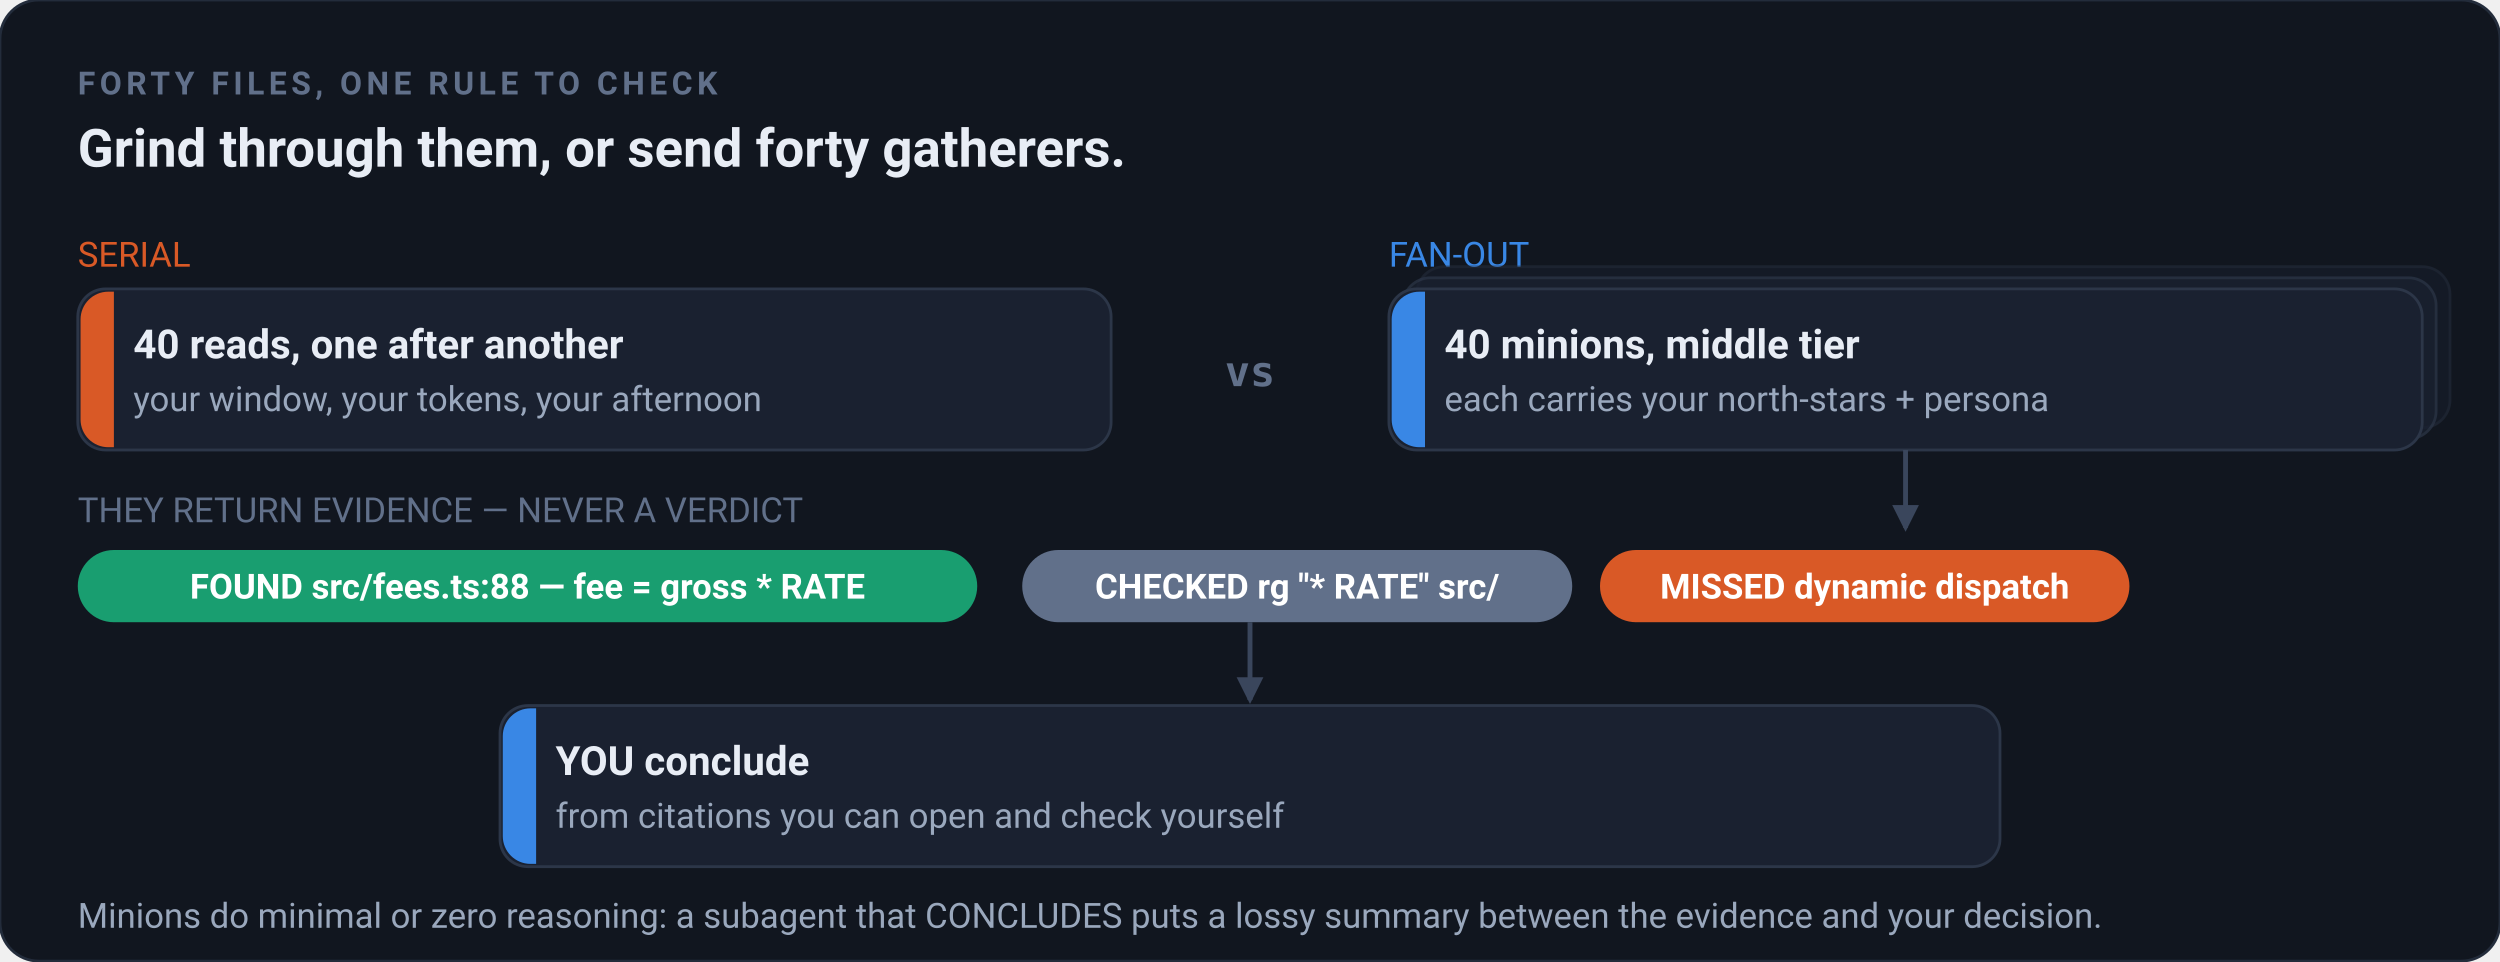
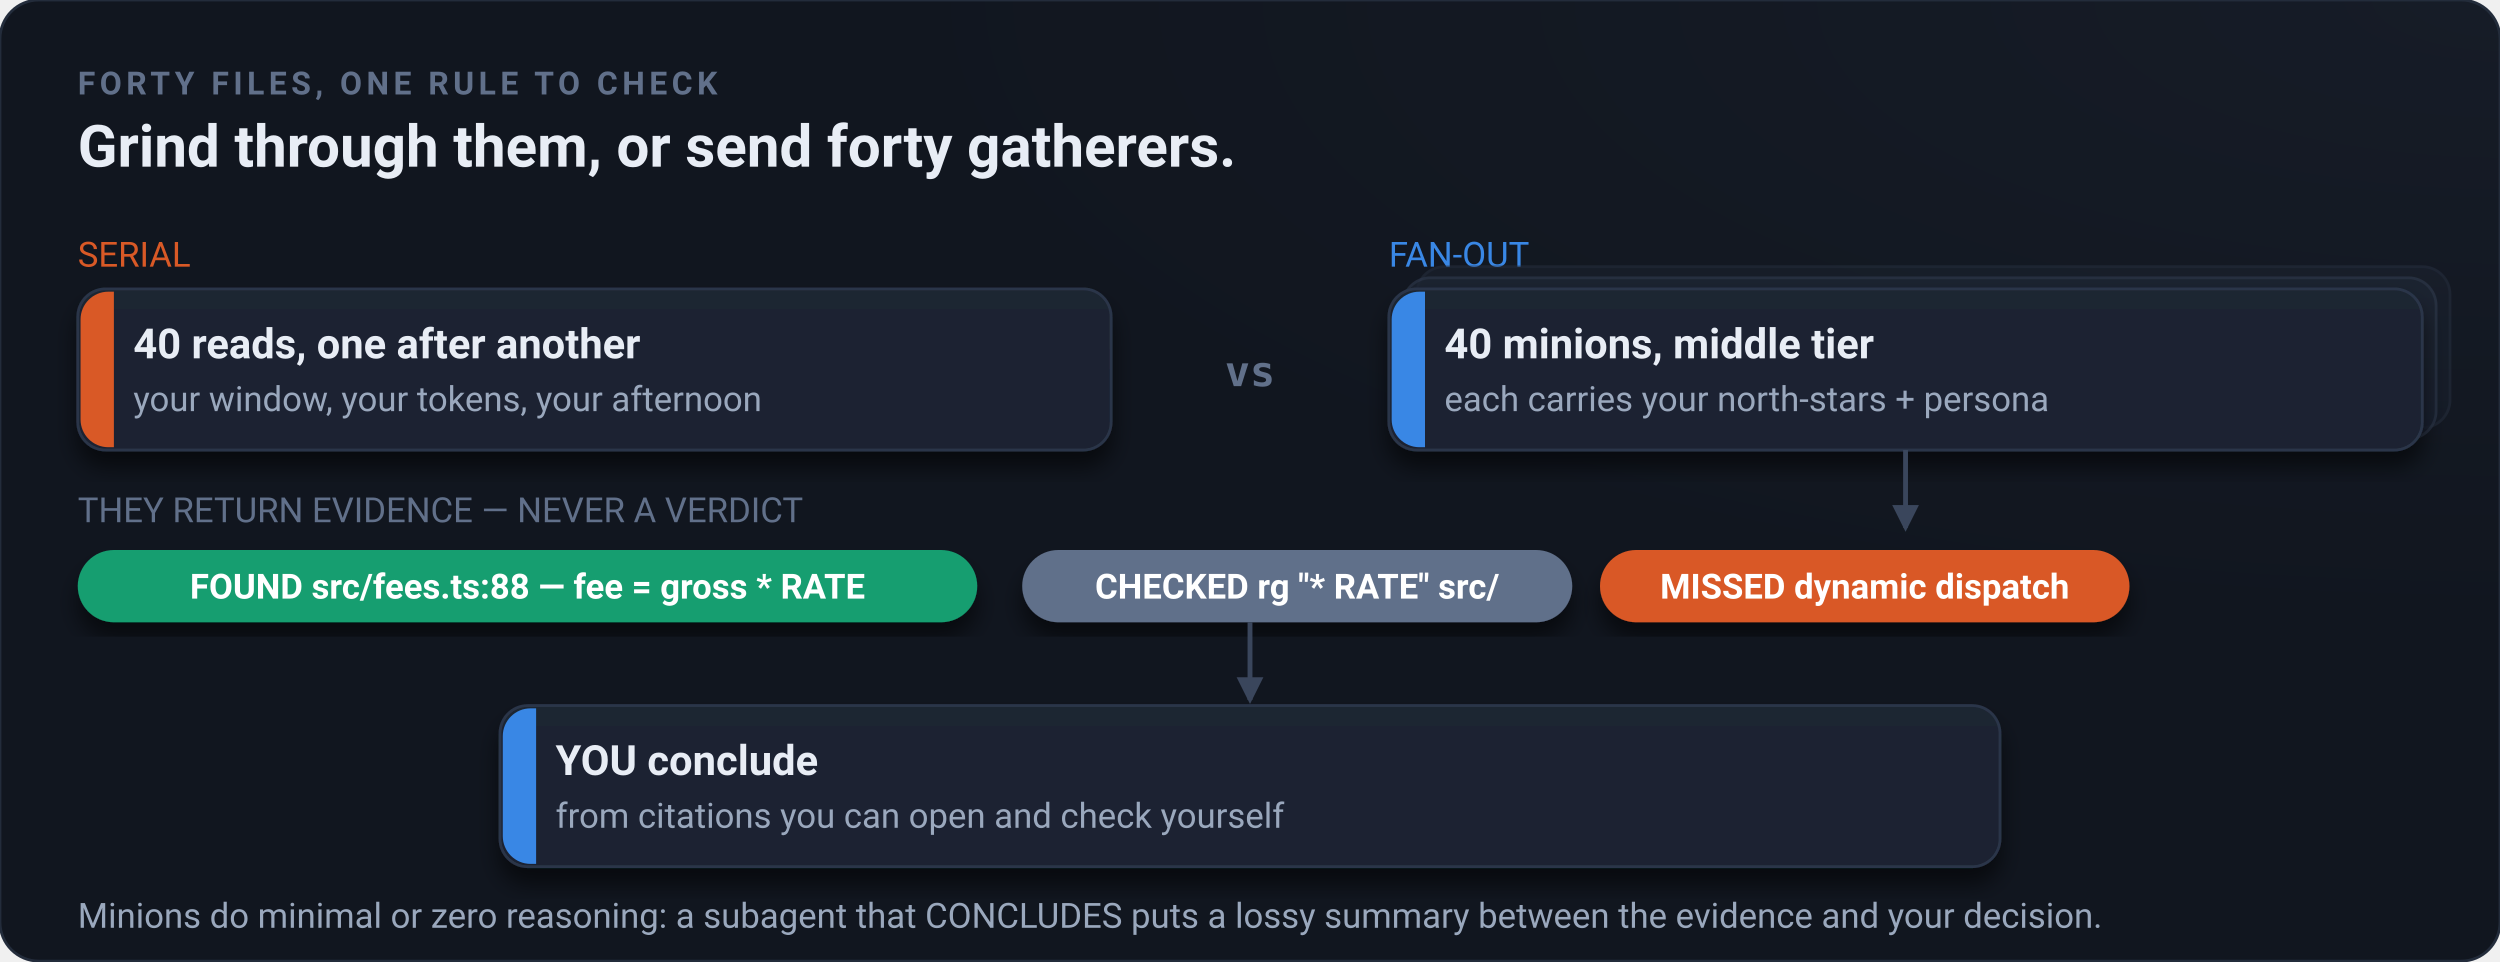
- <svg xmlns="http://www.w3.org/2000/svg" viewBox="0 0 900 346" width="900" height="346" role="img" aria-label="Forty files checked serially by one agent, versus forty cheap subagents each carrying the project's north-stars and persona; they return citations — FOUND file:line, CHECKED, MISSED — and the main agent draws the conclusion itself.">
-   <defs>
-     <marker id="ar" viewBox="0 0 10 10" refX="8.5" refY="5" markerWidth="5.5" markerHeight="5.5" orient="auto-start-reverse">
-       <path d="M0 0 L10 5 L0 10 z" fill="#3a465c" />
-     </marker>
-   </defs>
-   <rect width="900" height="346" rx="14" fill="#11161f" stroke="#232c3b" />
-   <text x="28" y="34" font-family="ui-sans-serif,-apple-system,BlinkMacSystemFont,'Segoe UI',Roboto,'Helvetica Neue',sans-serif" font-size="11.5" font-weight="600" letter-spacing="1.6" fill="#61708a">FORTY FILES, ONE RULE TO CHECK</text>
-   <text x="28" y="60" font-family="ui-sans-serif,-apple-system,BlinkMacSystemFont,'Segoe UI',Roboto,'Helvetica Neue',sans-serif" font-size="19" font-weight="650" fill="#e8edf5">Grind through them, or send forty gatherers.</text>
-   <text x="28" y="96" text-anchor="start" font-family="ui-sans-serif,-apple-system,BlinkMacSystemFont,'Segoe UI',Roboto,'Helvetica Neue',sans-serif" font-size="12.5" fill="#d95926">SERIAL</text>
-   <rect x="28" y="104" width="372" height="58" rx="10" fill="#1a2130" stroke="#2c3648" />
-   <path d="M29 115 a10 10 0 0 1 10 -10 h2 v56 h-2 a10 10 0 0 1 -10 -10 z" fill="#d95926" />
-   <text x="48" y="129" font-family="ui-sans-serif,-apple-system,BlinkMacSystemFont,'Segoe UI',Roboto,'Helvetica Neue',sans-serif" font-size="14.5" font-weight="600" fill="#e8edf5">40 reads, one after another</text>
-   <text x="48" y="148" font-family="ui-sans-serif,-apple-system,BlinkMacSystemFont,'Segoe UI',Roboto,'Helvetica Neue',sans-serif" font-size="12.5" fill="#9aa8bd">your window, your tokens, your afternoon</text>
-   <text x="450" y="139" text-anchor="middle" font-family="ui-monospace,SFMono-Regular,Menlo,Consolas,monospace" font-size="15" font-weight="700" fill="#61708a">vs</text>
-   <text x="500" y="96" text-anchor="start" font-family="ui-sans-serif,-apple-system,BlinkMacSystemFont,'Segoe UI',Roboto,'Helvetica Neue',sans-serif" font-size="12.5" fill="#3987e5">FAN-OUT</text>
-   <rect x="510" y="96" width="372" height="58" rx="10" fill="#1a2130" stroke="#2c3648" opacity="0.4" />
-   <rect x="505" y="100" width="372" height="58" rx="10" fill="#1a2130" stroke="#2c3648" opacity="0.7" />
-   <rect x="500" y="104" width="372" height="58" rx="10" fill="#1a2130" stroke="#2c3648" />
-   <path d="M501 115 a10 10 0 0 1 10 -10 h2 v56 h-2 a10 10 0 0 1 -10 -10 z" fill="#3987e5" />
-   <text x="520" y="129" font-family="ui-sans-serif,-apple-system,BlinkMacSystemFont,'Segoe UI',Roboto,'Helvetica Neue',sans-serif" font-size="14.5" font-weight="600" fill="#e8edf5">40 minions, middle tier</text>
-   <text x="520" y="148" font-family="ui-sans-serif,-apple-system,BlinkMacSystemFont,'Segoe UI',Roboto,'Helvetica Neue',sans-serif" font-size="12.5" fill="#9aa8bd">each carries your north-stars + persona</text>
-   <line x1="686" y1="162" x2="686" y2="190" stroke="#3a465c" stroke-width="1.75" marker-end="url(#ar)" />
-   <text x="28" y="188" text-anchor="start" font-family="ui-sans-serif,-apple-system,BlinkMacSystemFont,'Segoe UI',Roboto,'Helvetica Neue',sans-serif" font-size="12.5" fill="#61708a">THEY RETURN EVIDENCE — NEVER A VERDICT</text>
-   <g>
-     <rect x="28" y="198" width="323.8" height="26" rx="13" fill="#199e70" />
-     <text x="189.9" y="215.5" text-anchor="middle" font-family="ui-sans-serif,-apple-system,BlinkMacSystemFont,'Segoe UI',Roboto,'Helvetica Neue',sans-serif" font-size="12.5" font-weight="600" fill="#ffffff">FOUND  src/fees.ts:88 — fee = gross * RATE</text>
+ <svg xmlns="http://www.w3.org/2000/svg" height="346" viewBox="0 0 900 346" width="900">
+   <marker id="a" markerHeight="5.5" markerWidth="5.5" orient="auto-start-reverse" refX="8.5" refY="5" viewBox="0 0 10 10">
+     <path d="m0 0 10 5-10 5z" fill="#3a465c" />
+   </marker>
+   <radialGradient id="b" cx="100%" cy="0%" r="120%">
+     <stop offset="0" stop-color="#161c27" />
+     <stop offset=".55" stop-color="#11161f" />
+   </radialGradient>
+   <linearGradient id="c" x1="0" x2="0" y1="0" y2="1">
+     <stop offset="0" stop-color="#1d2533" />
+     <stop offset="1" stop-color="#1a2130" />
+   </linearGradient>
+   <filter id="d" height="140%" width="140%" x="-20%" y="-20%">
+     <feGaussianBlur in="SourceAlpha" stdDeviation="4" />
+     <feOffset dx="0" dy="6" result="off" />
+     <feComponentTransfer>
+       <feFuncA slope="0.55" type="linear" />
+     </feComponentTransfer>
+     <feMerge>
+       <feMergeNode />
+       <feMergeNode in="SourceGraphic" />
+     </feMerge>
+   </filter>
+   <rect fill="url(#b)" height="346" rx="14" stroke="#232c3b" width="900" />
+   <g font-family="ui-sans-serif,-apple-system,BlinkMacSystemFont,'Segoe UI',Roboto,'Helvetica Neue',sans-serif">
+     <text fill="#61708a" font-size="11.5" font-weight="600" letter-spacing="1.6" x="28" y="34">FORTY FILES, ONE RULE TO CHECK</text>
+     <text fill="#e8edf5" font-size="21" font-weight="700" x="28" y="60">Grind through them, or send forty gatherers.</text>
+     <text fill="#d95926" font-size="12.5" x="28" y="96">SERIAL</text>
  </g>
-   <g>
-     <rect x="368" y="198" width="198" height="26" rx="13" fill="#61708a" />
-     <text x="467" y="215.5" text-anchor="middle" font-family="ui-sans-serif,-apple-system,BlinkMacSystemFont,'Segoe UI',Roboto,'Helvetica Neue',sans-serif" font-size="12.5" font-weight="600" fill="#ffffff">CHECKED  rg "* RATE" src/</text>
+   <rect fill="url(#c)" filter="url(#d)" height="58" rx="10" stroke="#2c3648" width="372" x="28" y="104" />
+   <path d="m29 115a10 10 0 0 1 10-10h2v56h-2a10 10 0 0 1 -10-10z" fill="#d95926" />
+   <text fill="#e8edf5" font-family="ui-sans-serif,-apple-system,BlinkMacSystemFont,'Segoe UI',Roboto,'Helvetica Neue',sans-serif" font-size="15" font-weight="600" x="48" y="129">40 reads, one after another</text>
+   <text fill="#9aa8bd" font-family="ui-sans-serif,-apple-system,BlinkMacSystemFont,'Segoe UI',Roboto,'Helvetica Neue',sans-serif" font-size="12.5" x="48" y="148">your window, your tokens, your afternoon</text>
+   <text fill="#61708a" font-family="ui-monospace,SFMono-Regular,Menlo,Consolas,monospace" font-size="15" font-weight="700" text-anchor="middle" x="450" y="139">vs</text>
+   <text fill="#3987e5" font-family="ui-sans-serif,-apple-system,BlinkMacSystemFont,'Segoe UI',Roboto,'Helvetica Neue',sans-serif" font-size="12.5" x="500" y="96">FAN-OUT</text>
+   <rect fill="url(#c)" height="58" opacity=".4" rx="10" stroke="#2c3648" width="372" x="510" y="96" />
+   <rect fill="url(#c)" height="58" opacity=".7" rx="10" stroke="#2c3648" width="372" x="505" y="100" />
+   <rect fill="url(#c)" filter="url(#d)" height="58" rx="10" stroke="#2c3648" width="372" x="500" y="104" />
+   <path d="m501 115a10 10 0 0 1 10-10h2v56h-2a10 10 0 0 1 -10-10z" fill="#3987e5" />
+   <text fill="#e8edf5" font-family="ui-sans-serif,-apple-system,BlinkMacSystemFont,'Segoe UI',Roboto,'Helvetica Neue',sans-serif" font-size="15" font-weight="600" x="520" y="129">40 minions, middle tier</text>
+   <text fill="#9aa8bd" font-family="ui-sans-serif,-apple-system,BlinkMacSystemFont,'Segoe UI',Roboto,'Helvetica Neue',sans-serif" font-size="12.5" x="520" y="148">each carries your north-stars + persona</text>
+   <path d="m686 162v28" marker-end="url(#a)" stroke="#3a465c" stroke-width="1.75" />
+   <text fill="#61708a" font-family="ui-sans-serif,-apple-system,BlinkMacSystemFont,'Segoe UI',Roboto,'Helvetica Neue',sans-serif" font-size="12.5" x="28" y="188">THEY RETURN EVIDENCE — NEVER A VERDICT</text>
+   <g filter="url(#d)">
+     <rect fill="#199e70" height="26" rx="13" width="323.8" x="28" y="198" />
+     <text fill="#fff" font-family="ui-sans-serif,-apple-system,BlinkMacSystemFont,'Segoe UI',Roboto,'Helvetica Neue',sans-serif" font-size="12.5" font-weight="600" text-anchor="middle" x="189.9" y="215.5">FOUND src/fees.ts:88 — fee = gross * RATE</text>
  </g>
-   <g>
-     <rect x="576" y="198" width="190.6" height="26" rx="13" fill="#d95926" />
-     <text x="671.3" y="215.5" text-anchor="middle" font-family="ui-sans-serif,-apple-system,BlinkMacSystemFont,'Segoe UI',Roboto,'Helvetica Neue',sans-serif" font-size="12.5" font-weight="600" fill="#ffffff">MISSED  dynamic dispatch</text>
+   <g filter="url(#d)">
+     <rect fill="#61708a" height="26" rx="13" width="198" x="368" y="198" />
+     <text fill="#fff" font-family="ui-sans-serif,-apple-system,BlinkMacSystemFont,'Segoe UI',Roboto,'Helvetica Neue',sans-serif" font-size="12.5" font-weight="600" text-anchor="middle" x="467" y="215.5">CHECKED rg "* RATE" src/</text>
  </g>
-   <line x1="450" y1="224" x2="450" y2="252" stroke="#3a465c" stroke-width="1.75" marker-end="url(#ar)" />
-   <rect x="180" y="254" width="540" height="58" rx="10" fill="#1a2130" stroke="#2c3648" />
-   <path d="M181 265 a10 10 0 0 1 10 -10 h2 v56 h-2 a10 10 0 0 1 -10 -10 z" fill="#3987e5" />
-   <text x="200" y="279" font-family="ui-sans-serif,-apple-system,BlinkMacSystemFont,'Segoe UI',Roboto,'Helvetica Neue',sans-serif" font-size="14.5" font-weight="600" fill="#e8edf5">YOU conclude</text>
-   <text x="200" y="298" font-family="ui-sans-serif,-apple-system,BlinkMacSystemFont,'Segoe UI',Roboto,'Helvetica Neue',sans-serif" font-size="12.5" fill="#9aa8bd">from citations you can open and check yourself</text>
-   <text x="28" y="334" text-anchor="start" font-family="ui-sans-serif,-apple-system,BlinkMacSystemFont,'Segoe UI',Roboto,'Helvetica Neue',sans-serif" font-size="12.5" fill="#9aa8bd">Minions do minimal or zero reasoning: a subagent that CONCLUDES puts a lossy summary between the evidence and your decision.</text>
+   <g filter="url(#d)">
+     <rect fill="#d95926" height="26" rx="13" width="190.6" x="576" y="198" />
+     <text fill="#fff" font-family="ui-sans-serif,-apple-system,BlinkMacSystemFont,'Segoe UI',Roboto,'Helvetica Neue',sans-serif" font-size="12.5" font-weight="600" text-anchor="middle" x="671.3" y="215.5">MISSED dynamic dispatch</text>
+   </g>
+   <path d="m450 224v28" marker-end="url(#a)" stroke="#3a465c" stroke-width="1.75" />
+   <rect fill="url(#c)" filter="url(#d)" height="58" rx="10" stroke="#2c3648" width="540" x="180" y="254" />
+   <path d="m181 265a10 10 0 0 1 10-10h2v56h-2a10 10 0 0 1 -10-10z" fill="#3987e5" />
+   <text fill="#e8edf5" font-family="ui-sans-serif,-apple-system,BlinkMacSystemFont,'Segoe UI',Roboto,'Helvetica Neue',sans-serif" font-size="15" font-weight="600" x="200" y="279">YOU conclude</text>
+   <text fill="#9aa8bd" font-family="ui-sans-serif,-apple-system,BlinkMacSystemFont,'Segoe UI',Roboto,'Helvetica Neue',sans-serif" font-size="12.5" x="200" y="298">from citations you can open and check yourself</text>
+   <text fill="#9aa8bd" font-family="ui-sans-serif,-apple-system,BlinkMacSystemFont,'Segoe UI',Roboto,'Helvetica Neue',sans-serif" font-size="12.5" x="28" y="334">Minions do minimal or zero reasoning: a subagent that CONCLUDES puts a lossy summary between the evidence and your decision.</text>
</svg>
